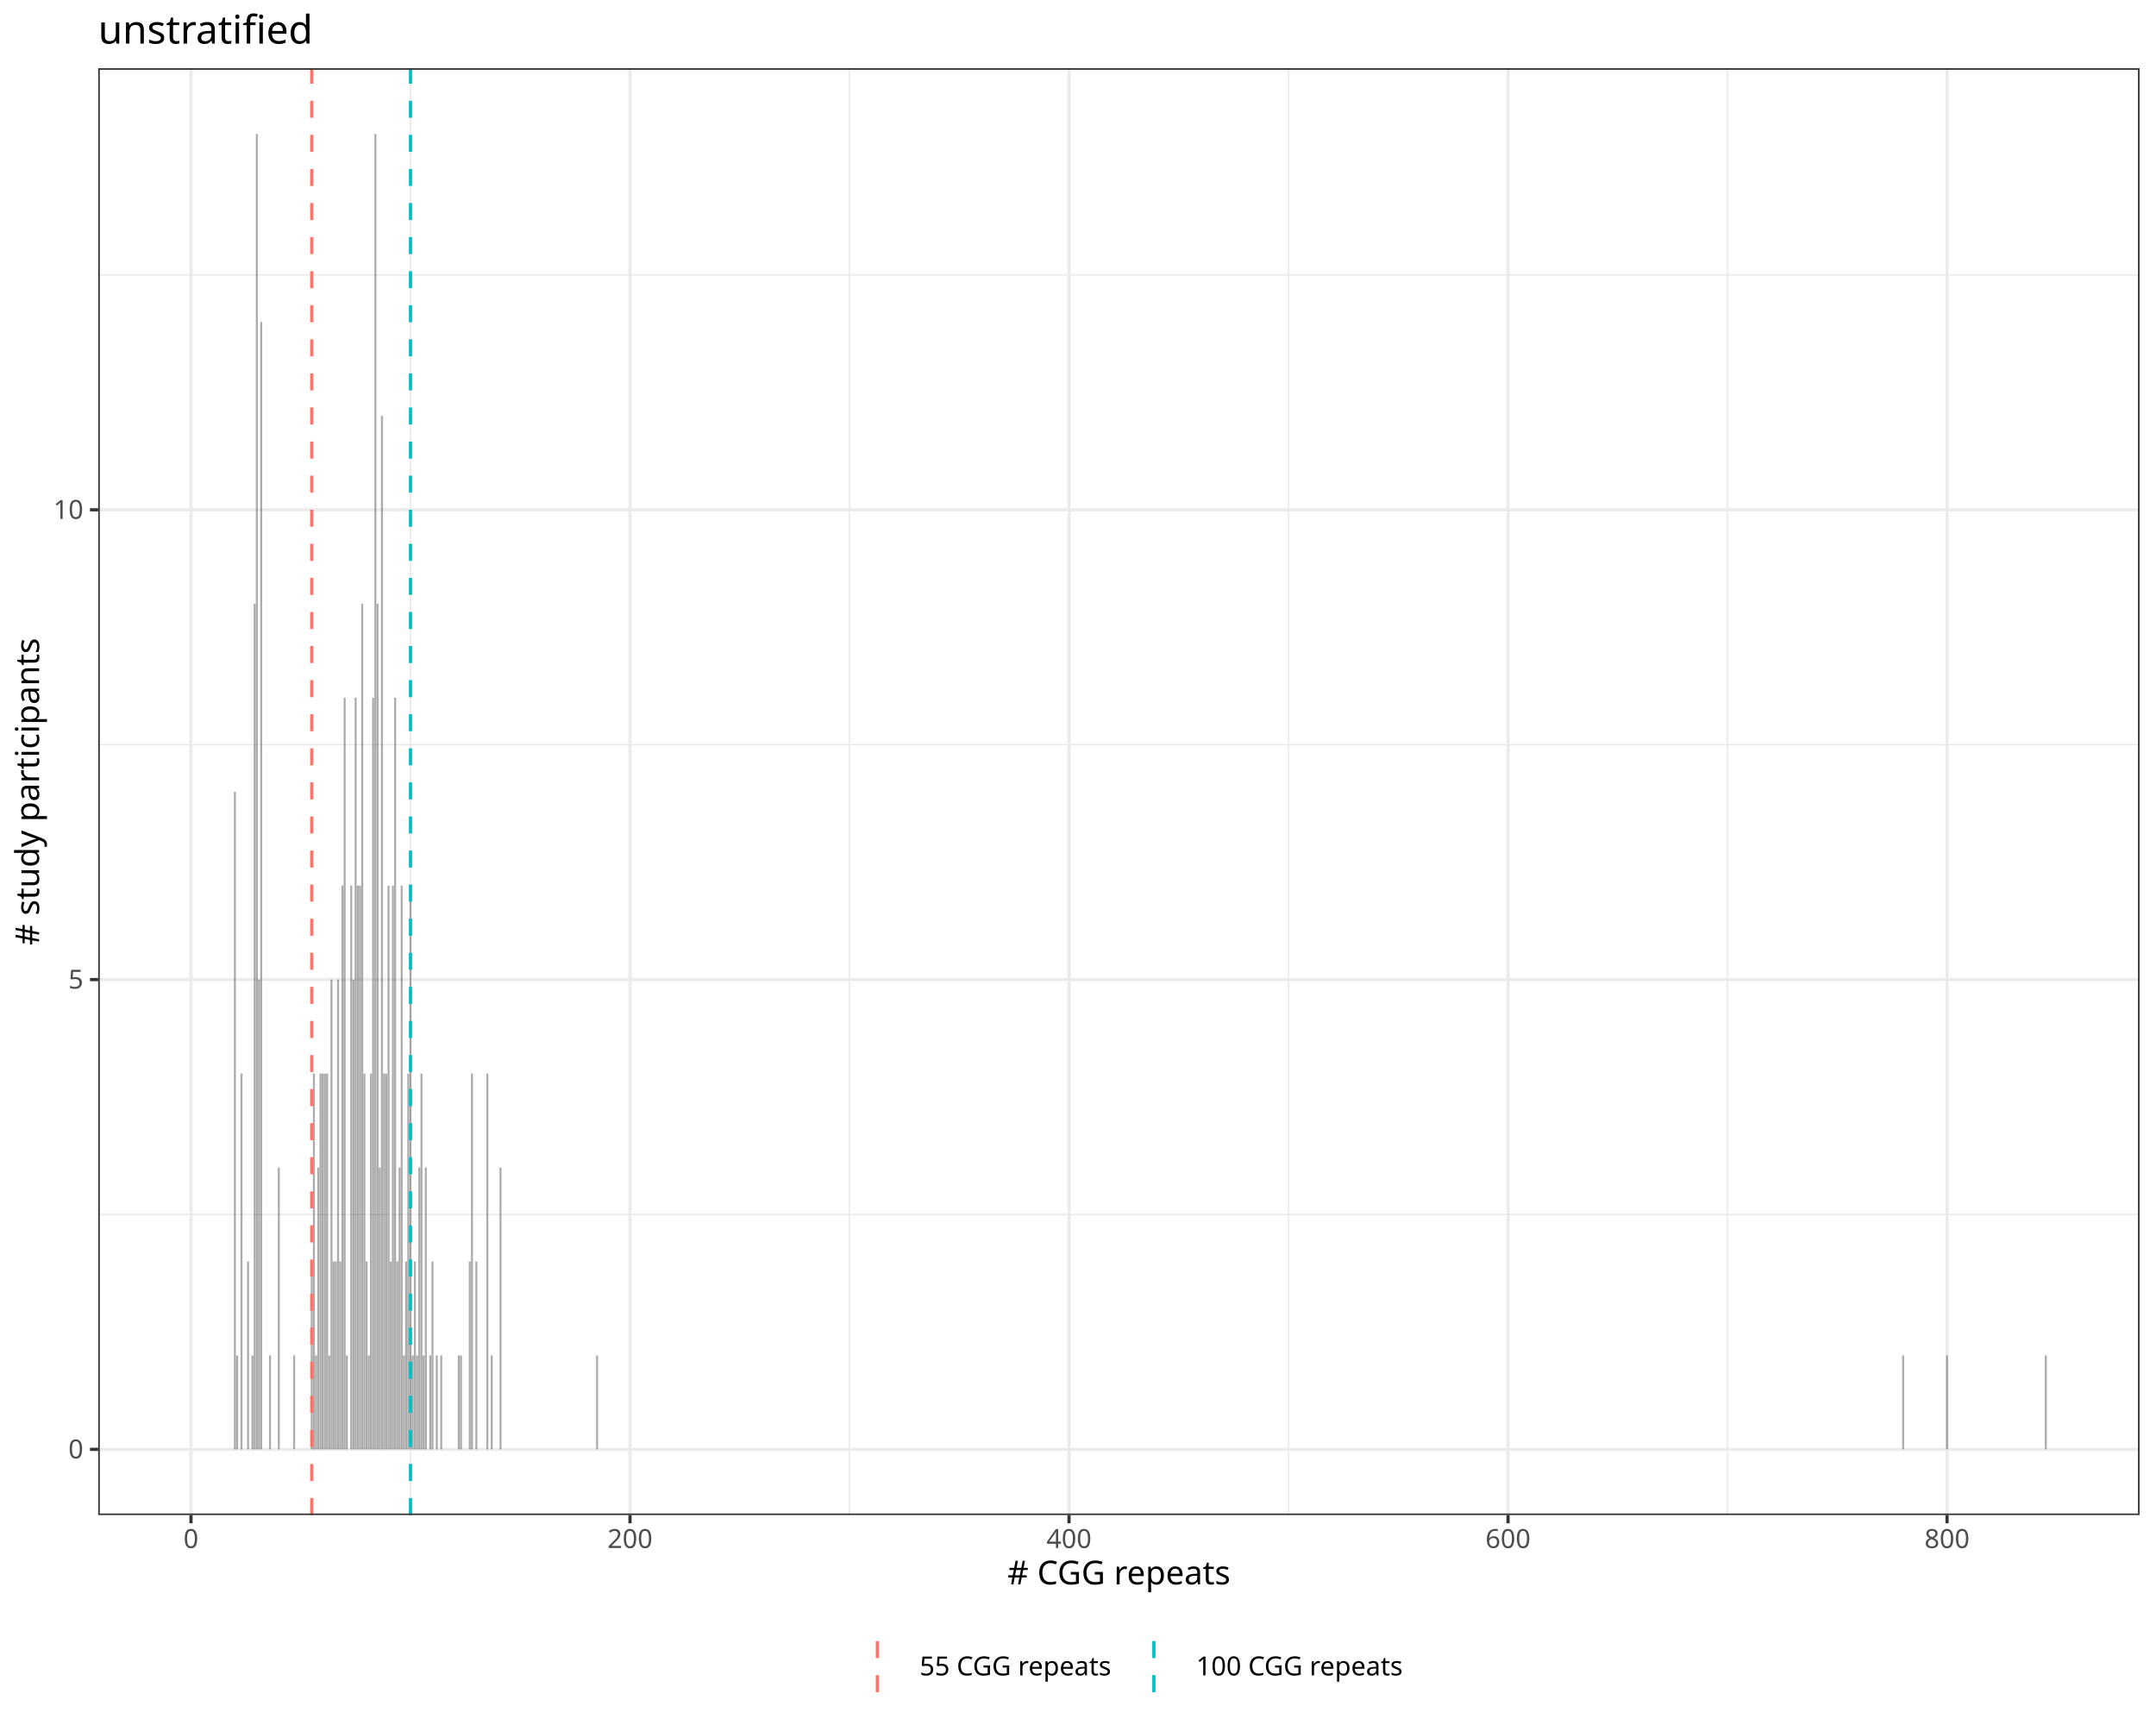
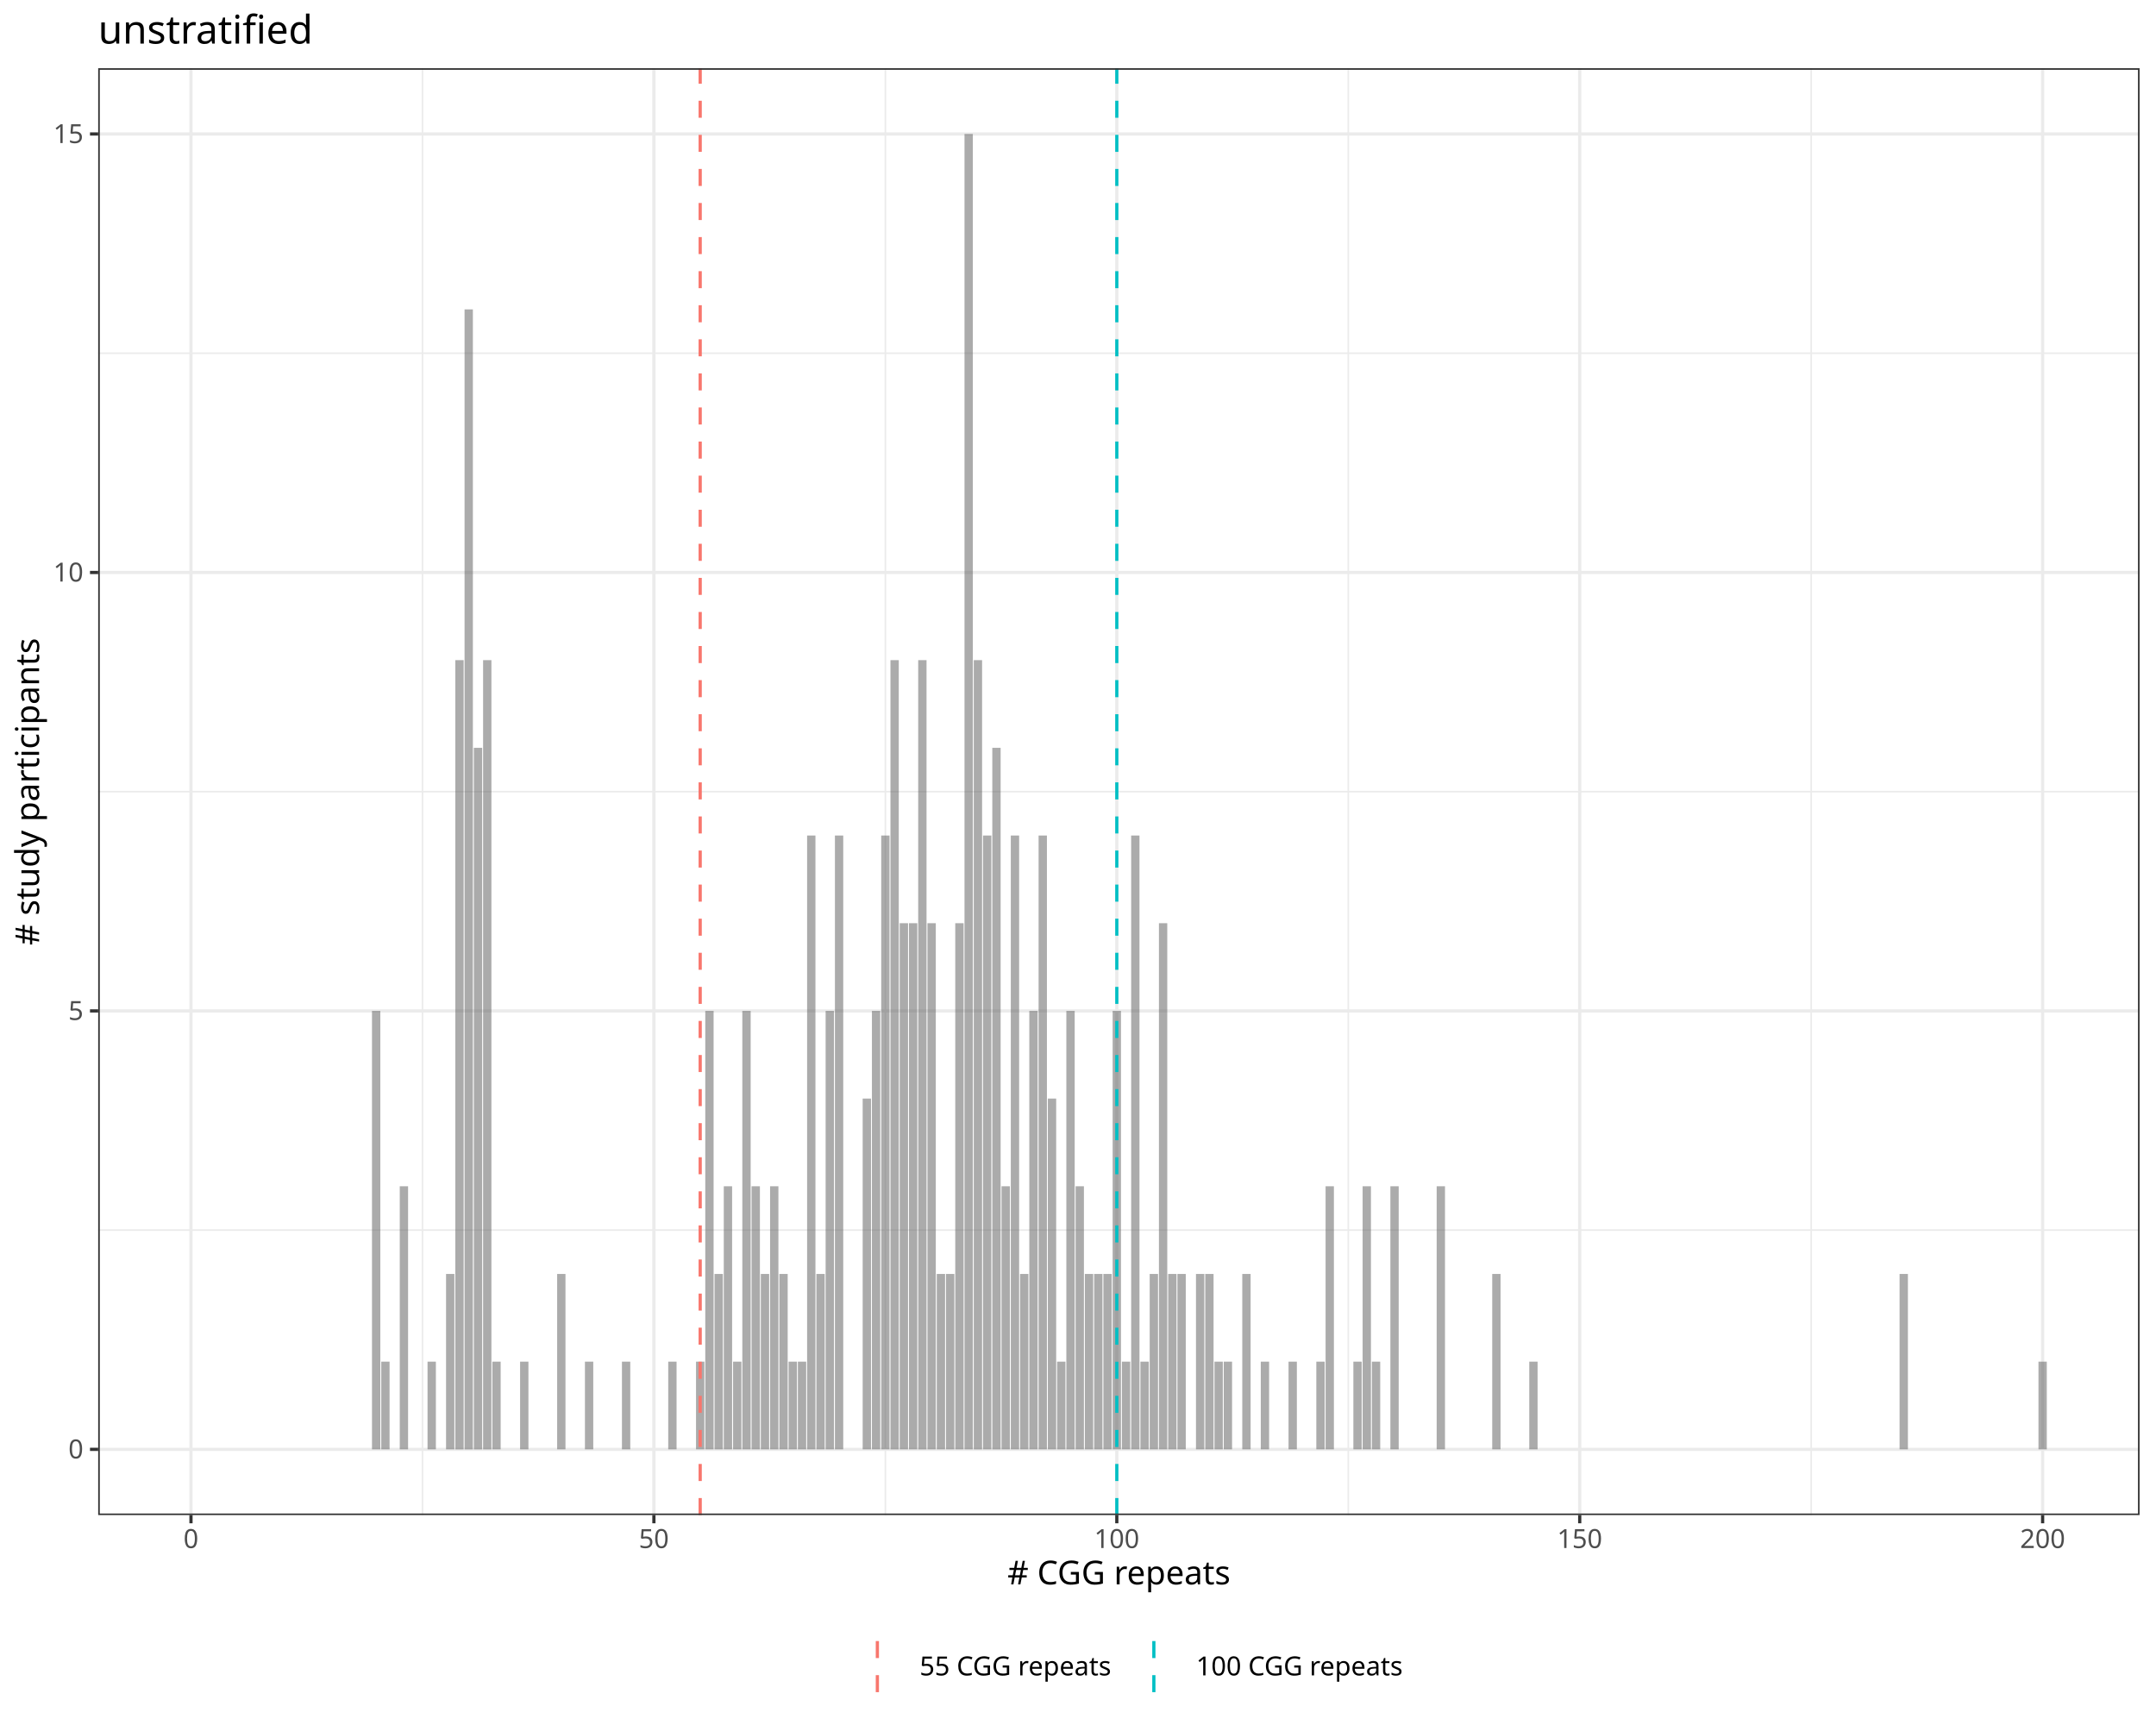
<svg xmlns="http://www.w3.org/2000/svg" class="svglite" data-engine-version="2.0" width="720.00pt" height="576.00pt" viewBox="0 0 720.00 576.00">
  <defs>
    <style type="text/css">
    .svglite line, .svglite polyline, .svglite polygon, .svglite path, .svglite rect, .svglite circle {
      fill: none;
      stroke: #000000;
      stroke-linecap: round;
      stroke-linejoin: round;
      stroke-miterlimit: 10.00;
    }
  </style>
  </defs>
  <rect width="100%" height="100%" style="stroke: none; fill: #FFFFFF;" />
  <defs>
    <clipPath id="cpMC4wMHw3MjAuMDB8MC4wMHw1NzYuMDA=">
      <rect x="0.00" y="0.00" width="720.00" height="576.00" />
    </clipPath>
  </defs>
  <g clip-path="url(#cpMC4wMHw3MjAuMDB8MC4wMHw1NzYuMDA=)">
    <rect x="0.00" y="0.00" width="720.00" height="576.00" style="stroke-width: 1.07; stroke: #FFFFFF; fill: #FFFFFF;" />
  </g>
  <defs>
    <clipPath id="cpMzIuNzl8NzE0LjUyfDIyLjc4fDUwNS45MQ==">
      <rect x="32.79" y="22.78" width="681.73" height="483.13" />
    </clipPath>
  </defs>
  <g clip-path="url(#cpMzIuNzl8NzE0LjUyfDIyLjc4fDUwNS45MQ==)">
    <rect x="32.79" y="22.78" width="681.73" height="483.13" style="stroke-width: 1.07; stroke: none; fill: #FFFFFF;" />
-     <polyline points="32.79,405.52 714.52,405.52 " style="stroke-width: 0.53; stroke: #EBEBEB; stroke-linecap: butt;" />
-     <polyline points="32.79,248.66 714.52,248.66 " style="stroke-width: 0.53; stroke: #EBEBEB; stroke-linecap: butt;" />
-     <polyline points="32.79,91.80 714.52,91.80 " style="stroke-width: 0.53; stroke: #EBEBEB; stroke-linecap: butt;" />
-     <polyline points="137.09,505.91 137.09,22.78 " style="stroke-width: 0.53; stroke: #EBEBEB; stroke-linecap: butt;" />
-     <polyline points="283.69,505.91 283.69,22.78 " style="stroke-width: 0.53; stroke: #EBEBEB; stroke-linecap: butt;" />
-     <polyline points="430.30,505.91 430.30,22.78 " style="stroke-width: 0.53; stroke: #EBEBEB; stroke-linecap: butt;" />
-     <polyline points="576.91,505.91 576.91,22.78 " style="stroke-width: 0.53; stroke: #EBEBEB; stroke-linecap: butt;" />
+     <polyline points="32.79,410.75 714.52,410.75 " style="stroke-width: 0.53; stroke: #EBEBEB; stroke-linecap: butt;" />
+     <polyline points="32.79,264.35 714.52,264.35 " style="stroke-width: 0.53; stroke: #EBEBEB; stroke-linecap: butt;" />
+     <polyline points="32.79,117.95 714.52,117.95 " style="stroke-width: 0.53; stroke: #EBEBEB; stroke-linecap: butt;" />
+     <polyline points="141.08,505.91 141.08,22.78 " style="stroke-width: 0.53; stroke: #EBEBEB; stroke-linecap: butt;" />
+     <polyline points="295.67,505.91 295.67,22.78 " style="stroke-width: 0.53; stroke: #EBEBEB; stroke-linecap: butt;" />
+     <polyline points="450.26,505.91 450.26,22.78 " style="stroke-width: 0.53; stroke: #EBEBEB; stroke-linecap: butt;" />
+     <polyline points="604.85,505.91 604.85,22.78 " style="stroke-width: 0.53; stroke: #EBEBEB; stroke-linecap: butt;" />
    <polyline points="32.79,483.95 714.52,483.95 " style="stroke-width: 1.07; stroke: #EBEBEB; stroke-linecap: butt;" />
-     <polyline points="32.79,327.09 714.52,327.09 " style="stroke-width: 1.07; stroke: #EBEBEB; stroke-linecap: butt;" />
-     <polyline points="32.79,170.23 714.52,170.23 " style="stroke-width: 1.07; stroke: #EBEBEB; stroke-linecap: butt;" />
+     <polyline points="32.79,337.55 714.52,337.55 " style="stroke-width: 1.07; stroke: #EBEBEB; stroke-linecap: butt;" />
+     <polyline points="32.79,191.15 714.52,191.15 " style="stroke-width: 1.07; stroke: #EBEBEB; stroke-linecap: butt;" />
+     <polyline points="32.79,44.74 714.52,44.74 " style="stroke-width: 1.07; stroke: #EBEBEB; stroke-linecap: butt;" />
    <polyline points="63.78,505.91 63.78,22.78 " style="stroke-width: 1.07; stroke: #EBEBEB; stroke-linecap: butt;" />
-     <polyline points="210.39,505.91 210.39,22.78 " style="stroke-width: 1.07; stroke: #EBEBEB; stroke-linecap: butt;" />
-     <polyline points="357.00,505.91 357.00,22.78 " style="stroke-width: 1.07; stroke: #EBEBEB; stroke-linecap: butt;" />
-     <polyline points="503.61,505.91 503.61,22.78 " style="stroke-width: 1.07; stroke: #EBEBEB; stroke-linecap: butt;" />
-     <polyline points="650.22,505.91 650.22,22.78 " style="stroke-width: 1.07; stroke: #EBEBEB; stroke-linecap: butt;" />
-     <rect x="78.11" y="264.35" width="0.66" height="219.61" style="stroke-width: 1.07; stroke: none; stroke-linecap: butt; stroke-linejoin: miter; fill: #595959; fill-opacity: 0.50;" />
-     <rect x="78.85" y="452.58" width="0.66" height="31.37" style="stroke-width: 1.07; stroke: none; stroke-linecap: butt; stroke-linejoin: miter; fill: #595959; fill-opacity: 0.50;" />
-     <rect x="80.31" y="358.47" width="0.66" height="125.49" style="stroke-width: 1.07; stroke: none; stroke-linecap: butt; stroke-linejoin: miter; fill: #595959; fill-opacity: 0.50;" />
-     <rect x="82.51" y="421.21" width="0.66" height="62.74" style="stroke-width: 1.07; stroke: none; stroke-linecap: butt; stroke-linejoin: miter; fill: #595959; fill-opacity: 0.50;" />
-     <rect x="83.98" y="452.58" width="0.66" height="31.37" style="stroke-width: 1.07; stroke: none; stroke-linecap: butt; stroke-linejoin: miter; fill: #595959; fill-opacity: 0.50;" />
-     <rect x="84.71" y="201.60" width="0.66" height="282.35" style="stroke-width: 1.07; stroke: none; stroke-linecap: butt; stroke-linejoin: miter; fill: #595959; fill-opacity: 0.50;" />
-     <rect x="85.44" y="44.74" width="0.66" height="439.21" style="stroke-width: 1.07; stroke: none; stroke-linecap: butt; stroke-linejoin: miter; fill: #595959; fill-opacity: 0.50;" />
-     <rect x="86.18" y="327.09" width="0.66" height="156.86" style="stroke-width: 1.07; stroke: none; stroke-linecap: butt; stroke-linejoin: miter; fill: #595959; fill-opacity: 0.50;" />
-     <rect x="86.91" y="107.49" width="0.66" height="376.47" style="stroke-width: 1.07; stroke: none; stroke-linecap: butt; stroke-linejoin: miter; fill: #595959; fill-opacity: 0.50;" />
-     <rect x="89.84" y="452.58" width="0.66" height="31.37" style="stroke-width: 1.07; stroke: none; stroke-linecap: butt; stroke-linejoin: miter; fill: #595959; fill-opacity: 0.50;" />
-     <rect x="92.77" y="389.84" width="0.66" height="94.12" style="stroke-width: 1.07; stroke: none; stroke-linecap: butt; stroke-linejoin: miter; fill: #595959; fill-opacity: 0.50;" />
-     <rect x="97.90" y="452.58" width="0.66" height="31.37" style="stroke-width: 1.07; stroke: none; stroke-linecap: butt; stroke-linejoin: miter; fill: #595959; fill-opacity: 0.50;" />
-     <rect x="103.77" y="421.21" width="0.66" height="62.74" style="stroke-width: 1.07; stroke: none; stroke-linecap: butt; stroke-linejoin: miter; fill: #595959; fill-opacity: 0.50;" />
-     <rect x="104.50" y="358.47" width="0.66" height="125.49" style="stroke-width: 1.07; stroke: none; stroke-linecap: butt; stroke-linejoin: miter; fill: #595959; fill-opacity: 0.50;" />
-     <rect x="105.23" y="452.58" width="0.66" height="31.37" style="stroke-width: 1.07; stroke: none; stroke-linecap: butt; stroke-linejoin: miter; fill: #595959; fill-opacity: 0.50;" />
-     <rect x="105.97" y="389.84" width="0.66" height="94.12" style="stroke-width: 1.07; stroke: none; stroke-linecap: butt; stroke-linejoin: miter; fill: #595959; fill-opacity: 0.50;" />
-     <rect x="106.70" y="358.47" width="0.66" height="125.49" style="stroke-width: 1.07; stroke: none; stroke-linecap: butt; stroke-linejoin: miter; fill: #595959; fill-opacity: 0.50;" />
-     <rect x="107.43" y="358.47" width="0.66" height="125.49" style="stroke-width: 1.07; stroke: none; stroke-linecap: butt; stroke-linejoin: miter; fill: #595959; fill-opacity: 0.50;" />
-     <rect x="108.17" y="358.47" width="0.66" height="125.49" style="stroke-width: 1.07; stroke: none; stroke-linecap: butt; stroke-linejoin: miter; fill: #595959; fill-opacity: 0.50;" />
-     <rect x="108.90" y="358.47" width="0.66" height="125.49" style="stroke-width: 1.07; stroke: none; stroke-linecap: butt; stroke-linejoin: miter; fill: #595959; fill-opacity: 0.50;" />
-     <rect x="109.63" y="452.58" width="0.66" height="31.37" style="stroke-width: 1.07; stroke: none; stroke-linecap: butt; stroke-linejoin: miter; fill: #595959; fill-opacity: 0.50;" />
-     <rect x="110.37" y="327.09" width="0.66" height="156.86" style="stroke-width: 1.07; stroke: none; stroke-linecap: butt; stroke-linejoin: miter; fill: #595959; fill-opacity: 0.50;" />
-     <rect x="111.10" y="421.21" width="0.66" height="62.74" style="stroke-width: 1.07; stroke: none; stroke-linecap: butt; stroke-linejoin: miter; fill: #595959; fill-opacity: 0.50;" />
-     <rect x="111.83" y="421.21" width="0.66" height="62.74" style="stroke-width: 1.07; stroke: none; stroke-linecap: butt; stroke-linejoin: miter; fill: #595959; fill-opacity: 0.50;" />
-     <rect x="112.57" y="327.09" width="0.66" height="156.86" style="stroke-width: 1.07; stroke: none; stroke-linecap: butt; stroke-linejoin: miter; fill: #595959; fill-opacity: 0.50;" />
-     <rect x="113.30" y="421.21" width="0.66" height="62.74" style="stroke-width: 1.07; stroke: none; stroke-linecap: butt; stroke-linejoin: miter; fill: #595959; fill-opacity: 0.50;" />
-     <rect x="114.03" y="295.72" width="0.66" height="188.23" style="stroke-width: 1.07; stroke: none; stroke-linecap: butt; stroke-linejoin: miter; fill: #595959; fill-opacity: 0.50;" />
-     <rect x="114.76" y="232.98" width="0.66" height="250.98" style="stroke-width: 1.07; stroke: none; stroke-linecap: butt; stroke-linejoin: miter; fill: #595959; fill-opacity: 0.50;" />
-     <rect x="115.50" y="452.58" width="0.66" height="31.37" style="stroke-width: 1.07; stroke: none; stroke-linecap: butt; stroke-linejoin: miter; fill: #595959; fill-opacity: 0.50;" />
-     <rect x="116.96" y="295.72" width="0.66" height="188.23" style="stroke-width: 1.07; stroke: none; stroke-linecap: butt; stroke-linejoin: miter; fill: #595959; fill-opacity: 0.50;" />
-     <rect x="117.70" y="327.09" width="0.66" height="156.86" style="stroke-width: 1.07; stroke: none; stroke-linecap: butt; stroke-linejoin: miter; fill: #595959; fill-opacity: 0.50;" />
-     <rect x="118.43" y="232.98" width="0.66" height="250.98" style="stroke-width: 1.07; stroke: none; stroke-linecap: butt; stroke-linejoin: miter; fill: #595959; fill-opacity: 0.50;" />
-     <rect x="119.16" y="295.72" width="0.66" height="188.23" style="stroke-width: 1.07; stroke: none; stroke-linecap: butt; stroke-linejoin: miter; fill: #595959; fill-opacity: 0.50;" />
-     <rect x="119.90" y="295.72" width="0.66" height="188.23" style="stroke-width: 1.07; stroke: none; stroke-linecap: butt; stroke-linejoin: miter; fill: #595959; fill-opacity: 0.50;" />
-     <rect x="120.63" y="201.60" width="0.66" height="282.35" style="stroke-width: 1.07; stroke: none; stroke-linecap: butt; stroke-linejoin: miter; fill: #595959; fill-opacity: 0.50;" />
-     <rect x="121.36" y="358.47" width="0.66" height="125.49" style="stroke-width: 1.07; stroke: none; stroke-linecap: butt; stroke-linejoin: miter; fill: #595959; fill-opacity: 0.50;" />
-     <rect x="122.09" y="421.21" width="0.66" height="62.74" style="stroke-width: 1.07; stroke: none; stroke-linecap: butt; stroke-linejoin: miter; fill: #595959; fill-opacity: 0.50;" />
-     <rect x="122.83" y="452.58" width="0.66" height="31.37" style="stroke-width: 1.07; stroke: none; stroke-linecap: butt; stroke-linejoin: miter; fill: #595959; fill-opacity: 0.50;" />
-     <rect x="123.56" y="358.47" width="0.66" height="125.49" style="stroke-width: 1.07; stroke: none; stroke-linecap: butt; stroke-linejoin: miter; fill: #595959; fill-opacity: 0.50;" />
-     <rect x="124.29" y="232.98" width="0.66" height="250.98" style="stroke-width: 1.07; stroke: none; stroke-linecap: butt; stroke-linejoin: miter; fill: #595959; fill-opacity: 0.50;" />
-     <rect x="125.03" y="44.74" width="0.66" height="439.21" style="stroke-width: 1.07; stroke: none; stroke-linecap: butt; stroke-linejoin: miter; fill: #595959; fill-opacity: 0.50;" />
-     <rect x="125.76" y="201.60" width="0.66" height="282.35" style="stroke-width: 1.07; stroke: none; stroke-linecap: butt; stroke-linejoin: miter; fill: #595959; fill-opacity: 0.50;" />
-     <rect x="126.49" y="389.84" width="0.66" height="94.12" style="stroke-width: 1.07; stroke: none; stroke-linecap: butt; stroke-linejoin: miter; fill: #595959; fill-opacity: 0.50;" />
-     <rect x="127.23" y="138.86" width="0.66" height="345.09" style="stroke-width: 1.07; stroke: none; stroke-linecap: butt; stroke-linejoin: miter; fill: #595959; fill-opacity: 0.50;" />
-     <rect x="127.96" y="358.47" width="0.66" height="125.49" style="stroke-width: 1.07; stroke: none; stroke-linecap: butt; stroke-linejoin: miter; fill: #595959; fill-opacity: 0.50;" />
-     <rect x="128.69" y="358.47" width="0.66" height="125.49" style="stroke-width: 1.07; stroke: none; stroke-linecap: butt; stroke-linejoin: miter; fill: #595959; fill-opacity: 0.50;" />
-     <rect x="129.43" y="295.72" width="0.66" height="188.23" style="stroke-width: 1.07; stroke: none; stroke-linecap: butt; stroke-linejoin: miter; fill: #595959; fill-opacity: 0.50;" />
-     <rect x="130.16" y="421.21" width="0.66" height="62.74" style="stroke-width: 1.07; stroke: none; stroke-linecap: butt; stroke-linejoin: miter; fill: #595959; fill-opacity: 0.50;" />
-     <rect x="130.89" y="295.72" width="0.66" height="188.23" style="stroke-width: 1.07; stroke: none; stroke-linecap: butt; stroke-linejoin: miter; fill: #595959; fill-opacity: 0.50;" />
-     <rect x="131.62" y="232.98" width="0.66" height="250.98" style="stroke-width: 1.07; stroke: none; stroke-linecap: butt; stroke-linejoin: miter; fill: #595959; fill-opacity: 0.50;" />
-     <rect x="132.36" y="421.21" width="0.66" height="62.74" style="stroke-width: 1.07; stroke: none; stroke-linecap: butt; stroke-linejoin: miter; fill: #595959; fill-opacity: 0.50;" />
-     <rect x="133.09" y="389.84" width="0.66" height="94.12" style="stroke-width: 1.07; stroke: none; stroke-linecap: butt; stroke-linejoin: miter; fill: #595959; fill-opacity: 0.50;" />
-     <rect x="133.82" y="295.72" width="0.66" height="188.23" style="stroke-width: 1.07; stroke: none; stroke-linecap: butt; stroke-linejoin: miter; fill: #595959; fill-opacity: 0.50;" />
-     <rect x="134.56" y="452.58" width="0.66" height="31.37" style="stroke-width: 1.07; stroke: none; stroke-linecap: butt; stroke-linejoin: miter; fill: #595959; fill-opacity: 0.50;" />
-     <rect x="135.29" y="421.21" width="0.66" height="62.74" style="stroke-width: 1.07; stroke: none; stroke-linecap: butt; stroke-linejoin: miter; fill: #595959; fill-opacity: 0.50;" />
-     <rect x="136.02" y="358.47" width="0.66" height="125.49" style="stroke-width: 1.07; stroke: none; stroke-linecap: butt; stroke-linejoin: miter; fill: #595959; fill-opacity: 0.50;" />
-     <rect x="136.76" y="295.72" width="0.66" height="188.23" style="stroke-width: 1.07; stroke: none; stroke-linecap: butt; stroke-linejoin: miter; fill: #595959; fill-opacity: 0.50;" />
-     <rect x="137.49" y="452.58" width="0.66" height="31.37" style="stroke-width: 1.07; stroke: none; stroke-linecap: butt; stroke-linejoin: miter; fill: #595959; fill-opacity: 0.50;" />
-     <rect x="138.22" y="421.21" width="0.66" height="62.74" style="stroke-width: 1.07; stroke: none; stroke-linecap: butt; stroke-linejoin: miter; fill: #595959; fill-opacity: 0.50;" />
-     <rect x="138.95" y="452.58" width="0.66" height="31.37" style="stroke-width: 1.07; stroke: none; stroke-linecap: butt; stroke-linejoin: miter; fill: #595959; fill-opacity: 0.50;" />
-     <rect x="139.69" y="389.84" width="0.66" height="94.12" style="stroke-width: 1.07; stroke: none; stroke-linecap: butt; stroke-linejoin: miter; fill: #595959; fill-opacity: 0.50;" />
-     <rect x="140.42" y="358.47" width="0.66" height="125.49" style="stroke-width: 1.07; stroke: none; stroke-linecap: butt; stroke-linejoin: miter; fill: #595959; fill-opacity: 0.50;" />
-     <rect x="141.15" y="452.58" width="0.66" height="31.37" style="stroke-width: 1.07; stroke: none; stroke-linecap: butt; stroke-linejoin: miter; fill: #595959; fill-opacity: 0.50;" />
-     <rect x="141.89" y="389.84" width="0.66" height="94.12" style="stroke-width: 1.07; stroke: none; stroke-linecap: butt; stroke-linejoin: miter; fill: #595959; fill-opacity: 0.50;" />
-     <rect x="143.35" y="452.58" width="0.66" height="31.37" style="stroke-width: 1.07; stroke: none; stroke-linecap: butt; stroke-linejoin: miter; fill: #595959; fill-opacity: 0.50;" />
-     <rect x="144.09" y="421.21" width="0.66" height="62.74" style="stroke-width: 1.07; stroke: none; stroke-linecap: butt; stroke-linejoin: miter; fill: #595959; fill-opacity: 0.50;" />
-     <rect x="145.55" y="452.58" width="0.66" height="31.37" style="stroke-width: 1.07; stroke: none; stroke-linecap: butt; stroke-linejoin: miter; fill: #595959; fill-opacity: 0.50;" />
-     <rect x="147.02" y="452.58" width="0.66" height="31.37" style="stroke-width: 1.07; stroke: none; stroke-linecap: butt; stroke-linejoin: miter; fill: #595959; fill-opacity: 0.50;" />
-     <rect x="152.88" y="452.58" width="0.66" height="31.37" style="stroke-width: 1.07; stroke: none; stroke-linecap: butt; stroke-linejoin: miter; fill: #595959; fill-opacity: 0.50;" />
-     <rect x="153.62" y="452.58" width="0.66" height="31.37" style="stroke-width: 1.07; stroke: none; stroke-linecap: butt; stroke-linejoin: miter; fill: #595959; fill-opacity: 0.50;" />
-     <rect x="156.55" y="421.21" width="0.66" height="62.74" style="stroke-width: 1.07; stroke: none; stroke-linecap: butt; stroke-linejoin: miter; fill: #595959; fill-opacity: 0.50;" />
-     <rect x="157.28" y="358.47" width="0.66" height="125.49" style="stroke-width: 1.07; stroke: none; stroke-linecap: butt; stroke-linejoin: miter; fill: #595959; fill-opacity: 0.50;" />
-     <rect x="158.75" y="421.21" width="0.66" height="62.74" style="stroke-width: 1.07; stroke: none; stroke-linecap: butt; stroke-linejoin: miter; fill: #595959; fill-opacity: 0.50;" />
-     <rect x="162.41" y="358.47" width="0.66" height="125.49" style="stroke-width: 1.07; stroke: none; stroke-linecap: butt; stroke-linejoin: miter; fill: #595959; fill-opacity: 0.50;" />
-     <rect x="163.88" y="452.58" width="0.66" height="31.37" style="stroke-width: 1.07; stroke: none; stroke-linecap: butt; stroke-linejoin: miter; fill: #595959; fill-opacity: 0.50;" />
-     <rect x="166.81" y="389.84" width="0.66" height="94.12" style="stroke-width: 1.07; stroke: none; stroke-linecap: butt; stroke-linejoin: miter; fill: #595959; fill-opacity: 0.50;" />
-     <rect x="199.06" y="452.58" width="0.66" height="31.37" style="stroke-width: 1.07; stroke: none; stroke-linecap: butt; stroke-linejoin: miter; fill: #595959; fill-opacity: 0.50;" />
-     <rect x="635.23" y="452.58" width="0.66" height="31.37" style="stroke-width: 1.07; stroke: none; stroke-linecap: butt; stroke-linejoin: miter; fill: #595959; fill-opacity: 0.50;" />
-     <rect x="649.89" y="452.58" width="0.66" height="31.37" style="stroke-width: 1.07; stroke: none; stroke-linecap: butt; stroke-linejoin: miter; fill: #595959; fill-opacity: 0.50;" />
-     <rect x="682.87" y="452.58" width="0.66" height="31.37" style="stroke-width: 1.07; stroke: none; stroke-linecap: butt; stroke-linejoin: miter; fill: #595959; fill-opacity: 0.50;" />
-     <line x1="104.10" y1="505.91" x2="104.10" y2="22.78" style="stroke-width: 1.07; stroke: #F8766D; stroke-dasharray: 5.69,5.69; stroke-linecap: butt;" />
-     <line x1="137.09" y1="505.91" x2="137.09" y2="22.78" style="stroke-width: 1.07; stroke: #00BFC4; stroke-dasharray: 5.69,5.69; stroke-linecap: butt;" />
+     <polyline points="218.37,505.91 218.37,22.78 " style="stroke-width: 1.07; stroke: #EBEBEB; stroke-linecap: butt;" />
+     <polyline points="372.96,505.91 372.96,22.78 " style="stroke-width: 1.07; stroke: #EBEBEB; stroke-linecap: butt;" />
+     <polyline points="527.55,505.91 527.55,22.78 " style="stroke-width: 1.07; stroke: #EBEBEB; stroke-linecap: butt;" />
+     <polyline points="682.14,505.91 682.14,22.78 " style="stroke-width: 1.07; stroke: #EBEBEB; stroke-linecap: butt;" />
+     <rect x="124.23" y="337.55" width="2.78" height="146.40" style="stroke-width: 1.07; stroke: none; stroke-linecap: butt; stroke-linejoin: miter; fill: #595959; fill-opacity: 0.50;" />
+     <rect x="127.32" y="454.67" width="2.78" height="29.28" style="stroke-width: 1.07; stroke: none; stroke-linecap: butt; stroke-linejoin: miter; fill: #595959; fill-opacity: 0.50;" />
+     <rect x="133.50" y="396.11" width="2.78" height="87.84" style="stroke-width: 1.07; stroke: none; stroke-linecap: butt; stroke-linejoin: miter; fill: #595959; fill-opacity: 0.50;" />
+     <rect x="142.78" y="454.67" width="2.78" height="29.28" style="stroke-width: 1.07; stroke: none; stroke-linecap: butt; stroke-linejoin: miter; fill: #595959; fill-opacity: 0.50;" />
+     <rect x="148.96" y="425.39" width="2.78" height="58.56" style="stroke-width: 1.07; stroke: none; stroke-linecap: butt; stroke-linejoin: miter; fill: #595959; fill-opacity: 0.50;" />
+     <rect x="152.05" y="220.43" width="2.78" height="263.53" style="stroke-width: 1.07; stroke: none; stroke-linecap: butt; stroke-linejoin: miter; fill: #595959; fill-opacity: 0.50;" />
+     <rect x="155.14" y="103.31" width="2.78" height="380.65" style="stroke-width: 1.07; stroke: none; stroke-linecap: butt; stroke-linejoin: miter; fill: #595959; fill-opacity: 0.50;" />
+     <rect x="158.24" y="249.71" width="2.78" height="234.25" style="stroke-width: 1.07; stroke: none; stroke-linecap: butt; stroke-linejoin: miter; fill: #595959; fill-opacity: 0.50;" />
+     <rect x="161.33" y="220.43" width="2.78" height="263.53" style="stroke-width: 1.07; stroke: none; stroke-linecap: butt; stroke-linejoin: miter; fill: #595959; fill-opacity: 0.50;" />
+     <rect x="164.42" y="454.67" width="2.78" height="29.28" style="stroke-width: 1.07; stroke: none; stroke-linecap: butt; stroke-linejoin: miter; fill: #595959; fill-opacity: 0.50;" />
+     <rect x="173.69" y="454.67" width="2.78" height="29.28" style="stroke-width: 1.07; stroke: none; stroke-linecap: butt; stroke-linejoin: miter; fill: #595959; fill-opacity: 0.50;" />
+     <rect x="186.06" y="425.39" width="2.78" height="58.56" style="stroke-width: 1.07; stroke: none; stroke-linecap: butt; stroke-linejoin: miter; fill: #595959; fill-opacity: 0.50;" />
+     <rect x="195.34" y="454.67" width="2.78" height="29.28" style="stroke-width: 1.07; stroke: none; stroke-linecap: butt; stroke-linejoin: miter; fill: #595959; fill-opacity: 0.50;" />
+     <rect x="207.70" y="454.67" width="2.78" height="29.28" style="stroke-width: 1.07; stroke: none; stroke-linecap: butt; stroke-linejoin: miter; fill: #595959; fill-opacity: 0.50;" />
+     <rect x="223.16" y="454.67" width="2.78" height="29.28" style="stroke-width: 1.07; stroke: none; stroke-linecap: butt; stroke-linejoin: miter; fill: #595959; fill-opacity: 0.50;" />
+     <rect x="232.44" y="454.67" width="2.78" height="29.28" style="stroke-width: 1.07; stroke: none; stroke-linecap: butt; stroke-linejoin: miter; fill: #595959; fill-opacity: 0.50;" />
+     <rect x="235.53" y="337.55" width="2.78" height="146.40" style="stroke-width: 1.07; stroke: none; stroke-linecap: butt; stroke-linejoin: miter; fill: #595959; fill-opacity: 0.50;" />
+     <rect x="238.62" y="425.39" width="2.78" height="58.56" style="stroke-width: 1.07; stroke: none; stroke-linecap: butt; stroke-linejoin: miter; fill: #595959; fill-opacity: 0.50;" />
+     <rect x="241.71" y="396.11" width="2.78" height="87.84" style="stroke-width: 1.07; stroke: none; stroke-linecap: butt; stroke-linejoin: miter; fill: #595959; fill-opacity: 0.50;" />
+     <rect x="244.81" y="454.67" width="2.78" height="29.28" style="stroke-width: 1.07; stroke: none; stroke-linecap: butt; stroke-linejoin: miter; fill: #595959; fill-opacity: 0.50;" />
+     <rect x="247.90" y="337.55" width="2.78" height="146.40" style="stroke-width: 1.07; stroke: none; stroke-linecap: butt; stroke-linejoin: miter; fill: #595959; fill-opacity: 0.50;" />
+     <rect x="250.99" y="396.11" width="2.78" height="87.84" style="stroke-width: 1.07; stroke: none; stroke-linecap: butt; stroke-linejoin: miter; fill: #595959; fill-opacity: 0.50;" />
+     <rect x="254.08" y="425.39" width="2.78" height="58.56" style="stroke-width: 1.07; stroke: none; stroke-linecap: butt; stroke-linejoin: miter; fill: #595959; fill-opacity: 0.50;" />
+     <rect x="257.17" y="396.11" width="2.78" height="87.84" style="stroke-width: 1.07; stroke: none; stroke-linecap: butt; stroke-linejoin: miter; fill: #595959; fill-opacity: 0.50;" />
+     <rect x="260.27" y="425.39" width="2.78" height="58.56" style="stroke-width: 1.07; stroke: none; stroke-linecap: butt; stroke-linejoin: miter; fill: #595959; fill-opacity: 0.50;" />
+     <rect x="263.36" y="454.67" width="2.78" height="29.28" style="stroke-width: 1.07; stroke: none; stroke-linecap: butt; stroke-linejoin: miter; fill: #595959; fill-opacity: 0.50;" />
+     <rect x="266.45" y="454.67" width="2.78" height="29.28" style="stroke-width: 1.07; stroke: none; stroke-linecap: butt; stroke-linejoin: miter; fill: #595959; fill-opacity: 0.50;" />
+     <rect x="269.54" y="278.99" width="2.78" height="204.96" style="stroke-width: 1.07; stroke: none; stroke-linecap: butt; stroke-linejoin: miter; fill: #595959; fill-opacity: 0.50;" />
+     <rect x="272.63" y="425.39" width="2.78" height="58.56" style="stroke-width: 1.07; stroke: none; stroke-linecap: butt; stroke-linejoin: miter; fill: #595959; fill-opacity: 0.50;" />
+     <rect x="275.72" y="337.55" width="2.78" height="146.40" style="stroke-width: 1.07; stroke: none; stroke-linecap: butt; stroke-linejoin: miter; fill: #595959; fill-opacity: 0.50;" />
+     <rect x="278.82" y="278.99" width="2.78" height="204.96" style="stroke-width: 1.07; stroke: none; stroke-linecap: butt; stroke-linejoin: miter; fill: #595959; fill-opacity: 0.50;" />
+     <rect x="288.09" y="366.83" width="2.78" height="117.12" style="stroke-width: 1.07; stroke: none; stroke-linecap: butt; stroke-linejoin: miter; fill: #595959; fill-opacity: 0.50;" />
+     <rect x="291.18" y="337.55" width="2.78" height="146.40" style="stroke-width: 1.07; stroke: none; stroke-linecap: butt; stroke-linejoin: miter; fill: #595959; fill-opacity: 0.50;" />
+     <rect x="294.28" y="278.99" width="2.78" height="204.96" style="stroke-width: 1.07; stroke: none; stroke-linecap: butt; stroke-linejoin: miter; fill: #595959; fill-opacity: 0.50;" />
+     <rect x="297.37" y="220.43" width="2.78" height="263.53" style="stroke-width: 1.07; stroke: none; stroke-linecap: butt; stroke-linejoin: miter; fill: #595959; fill-opacity: 0.50;" />
+     <rect x="300.46" y="308.27" width="2.78" height="175.68" style="stroke-width: 1.07; stroke: none; stroke-linecap: butt; stroke-linejoin: miter; fill: #595959; fill-opacity: 0.50;" />
+     <rect x="303.55" y="308.27" width="2.78" height="175.68" style="stroke-width: 1.07; stroke: none; stroke-linecap: butt; stroke-linejoin: miter; fill: #595959; fill-opacity: 0.50;" />
+     <rect x="306.64" y="220.43" width="2.78" height="263.53" style="stroke-width: 1.07; stroke: none; stroke-linecap: butt; stroke-linejoin: miter; fill: #595959; fill-opacity: 0.50;" />
+     <rect x="309.73" y="308.27" width="2.78" height="175.68" style="stroke-width: 1.07; stroke: none; stroke-linecap: butt; stroke-linejoin: miter; fill: #595959; fill-opacity: 0.50;" />
+     <rect x="312.83" y="425.39" width="2.78" height="58.56" style="stroke-width: 1.07; stroke: none; stroke-linecap: butt; stroke-linejoin: miter; fill: #595959; fill-opacity: 0.50;" />
+     <rect x="315.92" y="425.39" width="2.78" height="58.56" style="stroke-width: 1.07; stroke: none; stroke-linecap: butt; stroke-linejoin: miter; fill: #595959; fill-opacity: 0.50;" />
+     <rect x="319.01" y="308.27" width="2.78" height="175.68" style="stroke-width: 1.07; stroke: none; stroke-linecap: butt; stroke-linejoin: miter; fill: #595959; fill-opacity: 0.50;" />
+     <rect x="322.10" y="44.74" width="2.78" height="439.21" style="stroke-width: 1.07; stroke: none; stroke-linecap: butt; stroke-linejoin: miter; fill: #595959; fill-opacity: 0.50;" />
+     <rect x="325.19" y="220.43" width="2.78" height="263.53" style="stroke-width: 1.07; stroke: none; stroke-linecap: butt; stroke-linejoin: miter; fill: #595959; fill-opacity: 0.50;" />
+     <rect x="328.28" y="278.99" width="2.78" height="204.96" style="stroke-width: 1.07; stroke: none; stroke-linecap: butt; stroke-linejoin: miter; fill: #595959; fill-opacity: 0.50;" />
+     <rect x="331.38" y="249.71" width="2.78" height="234.25" style="stroke-width: 1.07; stroke: none; stroke-linecap: butt; stroke-linejoin: miter; fill: #595959; fill-opacity: 0.50;" />
+     <rect x="334.47" y="396.11" width="2.78" height="87.84" style="stroke-width: 1.07; stroke: none; stroke-linecap: butt; stroke-linejoin: miter; fill: #595959; fill-opacity: 0.50;" />
+     <rect x="337.56" y="278.99" width="2.78" height="204.96" style="stroke-width: 1.07; stroke: none; stroke-linecap: butt; stroke-linejoin: miter; fill: #595959; fill-opacity: 0.50;" />
+     <rect x="340.65" y="425.39" width="2.78" height="58.56" style="stroke-width: 1.07; stroke: none; stroke-linecap: butt; stroke-linejoin: miter; fill: #595959; fill-opacity: 0.50;" />
+     <rect x="343.74" y="337.55" width="2.78" height="146.40" style="stroke-width: 1.07; stroke: none; stroke-linecap: butt; stroke-linejoin: miter; fill: #595959; fill-opacity: 0.50;" />
+     <rect x="346.84" y="278.99" width="2.78" height="204.96" style="stroke-width: 1.07; stroke: none; stroke-linecap: butt; stroke-linejoin: miter; fill: #595959; fill-opacity: 0.50;" />
+     <rect x="349.93" y="366.83" width="2.78" height="117.12" style="stroke-width: 1.07; stroke: none; stroke-linecap: butt; stroke-linejoin: miter; fill: #595959; fill-opacity: 0.50;" />
+     <rect x="353.02" y="454.67" width="2.78" height="29.28" style="stroke-width: 1.07; stroke: none; stroke-linecap: butt; stroke-linejoin: miter; fill: #595959; fill-opacity: 0.50;" />
+     <rect x="356.11" y="337.55" width="2.78" height="146.40" style="stroke-width: 1.07; stroke: none; stroke-linecap: butt; stroke-linejoin: miter; fill: #595959; fill-opacity: 0.50;" />
+     <rect x="359.20" y="396.11" width="2.78" height="87.84" style="stroke-width: 1.07; stroke: none; stroke-linecap: butt; stroke-linejoin: miter; fill: #595959; fill-opacity: 0.50;" />
+     <rect x="362.29" y="425.39" width="2.78" height="58.56" style="stroke-width: 1.07; stroke: none; stroke-linecap: butt; stroke-linejoin: miter; fill: #595959; fill-opacity: 0.50;" />
+     <rect x="365.39" y="425.39" width="2.78" height="58.56" style="stroke-width: 1.07; stroke: none; stroke-linecap: butt; stroke-linejoin: miter; fill: #595959; fill-opacity: 0.50;" />
+     <rect x="368.48" y="425.39" width="2.78" height="58.56" style="stroke-width: 1.07; stroke: none; stroke-linecap: butt; stroke-linejoin: miter; fill: #595959; fill-opacity: 0.50;" />
+     <rect x="371.57" y="337.55" width="2.78" height="146.40" style="stroke-width: 1.07; stroke: none; stroke-linecap: butt; stroke-linejoin: miter; fill: #595959; fill-opacity: 0.50;" />
+     <rect x="374.66" y="454.67" width="2.78" height="29.28" style="stroke-width: 1.07; stroke: none; stroke-linecap: butt; stroke-linejoin: miter; fill: #595959; fill-opacity: 0.50;" />
+     <rect x="377.75" y="278.99" width="2.78" height="204.96" style="stroke-width: 1.07; stroke: none; stroke-linecap: butt; stroke-linejoin: miter; fill: #595959; fill-opacity: 0.50;" />
+     <rect x="380.85" y="454.67" width="2.78" height="29.28" style="stroke-width: 1.07; stroke: none; stroke-linecap: butt; stroke-linejoin: miter; fill: #595959; fill-opacity: 0.50;" />
+     <rect x="383.94" y="425.39" width="2.78" height="58.56" style="stroke-width: 1.07; stroke: none; stroke-linecap: butt; stroke-linejoin: miter; fill: #595959; fill-opacity: 0.50;" />
+     <rect x="387.03" y="308.27" width="2.78" height="175.68" style="stroke-width: 1.07; stroke: none; stroke-linecap: butt; stroke-linejoin: miter; fill: #595959; fill-opacity: 0.50;" />
+     <rect x="390.12" y="425.39" width="2.78" height="58.56" style="stroke-width: 1.07; stroke: none; stroke-linecap: butt; stroke-linejoin: miter; fill: #595959; fill-opacity: 0.50;" />
+     <rect x="393.21" y="425.39" width="2.78" height="58.56" style="stroke-width: 1.07; stroke: none; stroke-linecap: butt; stroke-linejoin: miter; fill: #595959; fill-opacity: 0.50;" />
+     <rect x="399.40" y="425.39" width="2.78" height="58.56" style="stroke-width: 1.07; stroke: none; stroke-linecap: butt; stroke-linejoin: miter; fill: #595959; fill-opacity: 0.50;" />
+     <rect x="402.49" y="425.39" width="2.78" height="58.56" style="stroke-width: 1.07; stroke: none; stroke-linecap: butt; stroke-linejoin: miter; fill: #595959; fill-opacity: 0.50;" />
+     <rect x="405.58" y="454.67" width="2.78" height="29.28" style="stroke-width: 1.07; stroke: none; stroke-linecap: butt; stroke-linejoin: miter; fill: #595959; fill-opacity: 0.50;" />
+     <rect x="408.67" y="454.67" width="2.78" height="29.28" style="stroke-width: 1.07; stroke: none; stroke-linecap: butt; stroke-linejoin: miter; fill: #595959; fill-opacity: 0.50;" />
+     <rect x="414.86" y="425.39" width="2.78" height="58.56" style="stroke-width: 1.07; stroke: none; stroke-linecap: butt; stroke-linejoin: miter; fill: #595959; fill-opacity: 0.50;" />
+     <rect x="421.04" y="454.67" width="2.78" height="29.28" style="stroke-width: 1.07; stroke: none; stroke-linecap: butt; stroke-linejoin: miter; fill: #595959; fill-opacity: 0.50;" />
+     <rect x="430.31" y="454.67" width="2.78" height="29.28" style="stroke-width: 1.07; stroke: none; stroke-linecap: butt; stroke-linejoin: miter; fill: #595959; fill-opacity: 0.50;" />
+     <rect x="439.59" y="454.67" width="2.78" height="29.28" style="stroke-width: 1.07; stroke: none; stroke-linecap: butt; stroke-linejoin: miter; fill: #595959; fill-opacity: 0.50;" />
+     <rect x="442.68" y="396.11" width="2.78" height="87.84" style="stroke-width: 1.07; stroke: none; stroke-linecap: butt; stroke-linejoin: miter; fill: #595959; fill-opacity: 0.50;" />
+     <rect x="451.96" y="454.67" width="2.78" height="29.28" style="stroke-width: 1.07; stroke: none; stroke-linecap: butt; stroke-linejoin: miter; fill: #595959; fill-opacity: 0.50;" />
+     <rect x="455.05" y="396.11" width="2.78" height="87.84" style="stroke-width: 1.07; stroke: none; stroke-linecap: butt; stroke-linejoin: miter; fill: #595959; fill-opacity: 0.50;" />
+     <rect x="458.14" y="454.67" width="2.78" height="29.28" style="stroke-width: 1.07; stroke: none; stroke-linecap: butt; stroke-linejoin: miter; fill: #595959; fill-opacity: 0.50;" />
+     <rect x="464.32" y="396.11" width="2.78" height="87.84" style="stroke-width: 1.07; stroke: none; stroke-linecap: butt; stroke-linejoin: miter; fill: #595959; fill-opacity: 0.50;" />
+     <rect x="479.78" y="396.11" width="2.78" height="87.84" style="stroke-width: 1.07; stroke: none; stroke-linecap: butt; stroke-linejoin: miter; fill: #595959; fill-opacity: 0.50;" />
+     <rect x="498.33" y="425.39" width="2.78" height="58.56" style="stroke-width: 1.07; stroke: none; stroke-linecap: butt; stroke-linejoin: miter; fill: #595959; fill-opacity: 0.50;" />
+     <rect x="510.70" y="454.67" width="2.78" height="29.28" style="stroke-width: 1.07; stroke: none; stroke-linecap: butt; stroke-linejoin: miter; fill: #595959; fill-opacity: 0.50;" />
+     <rect x="634.37" y="425.39" width="2.78" height="58.56" style="stroke-width: 1.07; stroke: none; stroke-linecap: butt; stroke-linejoin: miter; fill: #595959; fill-opacity: 0.50;" />
+     <rect x="680.75" y="454.67" width="2.78" height="29.28" style="stroke-width: 1.07; stroke: none; stroke-linecap: butt; stroke-linejoin: miter; fill: #595959; fill-opacity: 0.50;" />
+     <line x1="233.83" y1="505.91" x2="233.83" y2="22.78" style="stroke-width: 1.07; stroke: #F8766D; stroke-dasharray: 5.69,5.69; stroke-linecap: butt;" />
+     <line x1="372.96" y1="505.91" x2="372.96" y2="22.78" style="stroke-width: 1.07; stroke: #00BFC4; stroke-dasharray: 5.69,5.69; stroke-linecap: butt;" />
    <rect x="32.79" y="22.78" width="681.73" height="483.13" style="stroke-width: 1.07; stroke: #333333;" />
  </g>
  <g clip-path="url(#cpMC4wMHw3MjAuMDB8MC4wMHw1NzYuMDA=)">
    <text x="27.86" y="486.98" text-anchor="end" style="font-size: 8.80px; fill: #4D4D4D; font-family: sans;" textLength="4.89px" lengthAdjust="spacingAndGlyphs">0</text>
-     <text x="27.86" y="330.12" text-anchor="end" style="font-size: 8.80px; fill: #4D4D4D; font-family: sans;" textLength="4.89px" lengthAdjust="spacingAndGlyphs">5</text>
-     <text x="27.86" y="173.26" text-anchor="end" style="font-size: 8.80px; fill: #4D4D4D; font-family: sans;" textLength="9.79px" lengthAdjust="spacingAndGlyphs">10</text>
+     <text x="27.86" y="340.58" text-anchor="end" style="font-size: 8.80px; fill: #4D4D4D; font-family: sans;" textLength="4.89px" lengthAdjust="spacingAndGlyphs">5</text>
+     <text x="27.86" y="194.18" text-anchor="end" style="font-size: 8.80px; fill: #4D4D4D; font-family: sans;" textLength="9.79px" lengthAdjust="spacingAndGlyphs">10</text>
+     <text x="27.86" y="47.77" text-anchor="end" style="font-size: 8.80px; fill: #4D4D4D; font-family: sans;" textLength="9.79px" lengthAdjust="spacingAndGlyphs">15</text>
    <polyline points="30.05,483.95 32.79,483.95 " style="stroke-width: 1.07; stroke: #333333; stroke-linecap: butt;" />
-     <polyline points="30.05,327.09 32.79,327.09 " style="stroke-width: 1.07; stroke: #333333; stroke-linecap: butt;" />
-     <polyline points="30.05,170.23 32.79,170.23 " style="stroke-width: 1.07; stroke: #333333; stroke-linecap: butt;" />
+     <polyline points="30.05,337.55 32.79,337.55 " style="stroke-width: 1.07; stroke: #333333; stroke-linecap: butt;" />
+     <polyline points="30.05,191.15 32.79,191.15 " style="stroke-width: 1.07; stroke: #333333; stroke-linecap: butt;" />
+     <polyline points="30.05,44.74 32.79,44.74 " style="stroke-width: 1.07; stroke: #333333; stroke-linecap: butt;" />
    <polyline points="63.78,508.65 63.78,505.91 " style="stroke-width: 1.07; stroke: #333333; stroke-linecap: butt;" />
-     <polyline points="210.39,508.65 210.39,505.91 " style="stroke-width: 1.07; stroke: #333333; stroke-linecap: butt;" />
-     <polyline points="357.00,508.65 357.00,505.91 " style="stroke-width: 1.07; stroke: #333333; stroke-linecap: butt;" />
-     <polyline points="503.61,508.65 503.61,505.91 " style="stroke-width: 1.07; stroke: #333333; stroke-linecap: butt;" />
-     <polyline points="650.22,508.65 650.22,505.91 " style="stroke-width: 1.07; stroke: #333333; stroke-linecap: butt;" />
+     <polyline points="218.37,508.65 218.37,505.91 " style="stroke-width: 1.07; stroke: #333333; stroke-linecap: butt;" />
+     <polyline points="372.96,508.65 372.96,505.91 " style="stroke-width: 1.07; stroke: #333333; stroke-linecap: butt;" />
+     <polyline points="527.55,508.65 527.55,505.91 " style="stroke-width: 1.07; stroke: #333333; stroke-linecap: butt;" />
+     <polyline points="682.14,508.65 682.14,505.91 " style="stroke-width: 1.07; stroke: #333333; stroke-linecap: butt;" />
    <text x="63.78" y="516.90" text-anchor="middle" style="font-size: 8.80px; fill: #4D4D4D; font-family: sans;" textLength="4.89px" lengthAdjust="spacingAndGlyphs">0</text>
-     <text x="210.39" y="516.90" text-anchor="middle" style="font-size: 8.80px; fill: #4D4D4D; font-family: sans;" textLength="14.68px" lengthAdjust="spacingAndGlyphs">200</text>
-     <text x="357.00" y="516.90" text-anchor="middle" style="font-size: 8.80px; fill: #4D4D4D; font-family: sans;" textLength="14.68px" lengthAdjust="spacingAndGlyphs">400</text>
-     <text x="503.61" y="516.90" text-anchor="middle" style="font-size: 8.80px; fill: #4D4D4D; font-family: sans;" textLength="14.68px" lengthAdjust="spacingAndGlyphs">600</text>
-     <text x="650.22" y="516.90" text-anchor="middle" style="font-size: 8.80px; fill: #4D4D4D; font-family: sans;" textLength="14.68px" lengthAdjust="spacingAndGlyphs">800</text>
+     <text x="218.37" y="516.90" text-anchor="middle" style="font-size: 8.80px; fill: #4D4D4D; font-family: sans;" textLength="9.79px" lengthAdjust="spacingAndGlyphs">50</text>
+     <text x="372.96" y="516.90" text-anchor="middle" style="font-size: 8.80px; fill: #4D4D4D; font-family: sans;" textLength="14.68px" lengthAdjust="spacingAndGlyphs">100</text>
+     <text x="527.55" y="516.90" text-anchor="middle" style="font-size: 8.80px; fill: #4D4D4D; font-family: sans;" textLength="14.68px" lengthAdjust="spacingAndGlyphs">150</text>
+     <text x="682.14" y="516.90" text-anchor="middle" style="font-size: 8.80px; fill: #4D4D4D; font-family: sans;" textLength="14.68px" lengthAdjust="spacingAndGlyphs">200</text>
    <text x="373.66" y="529.04" text-anchor="middle" style="font-size: 11.00px; font-family: sans;" textLength="73.99px" lengthAdjust="spacingAndGlyphs"># CGG repeats</text>
    <text transform="translate(13.05,264.35) rotate(-90)" text-anchor="middle" style="font-size: 11.00px; font-family: sans;" textLength="94.79px" lengthAdjust="spacingAndGlyphs"># study participants</text>
    <rect x="273.40" y="542.28" width="200.51" height="28.24" style="stroke-width: 1.07; stroke: none; fill: #FFFFFF;" />
    <rect x="284.36" y="547.76" width="17.28" height="17.28" style="stroke-width: 1.07; stroke: none; fill: #FFFFFF;" />
    <line x1="293.00" y1="565.04" x2="293.00" y2="547.76" style="stroke-width: 1.07; stroke: #F8766D; stroke-dasharray: 5.69,5.69; stroke-linecap: butt;" />
    <rect x="376.69" y="547.76" width="17.28" height="17.28" style="stroke-width: 1.07; stroke: none; fill: #FFFFFF;" />
    <line x1="385.33" y1="565.04" x2="385.33" y2="547.76" style="stroke-width: 1.07; stroke: #00BFC4; stroke-dasharray: 5.69,5.69; stroke-linecap: butt;" />
    <text x="307.12" y="559.43" style="font-size: 8.80px; font-family: sans;" textLength="64.09px" lengthAdjust="spacingAndGlyphs">55 CGG repeats</text>
    <text x="399.45" y="559.43" style="font-size: 8.80px; font-family: sans;" textLength="68.98px" lengthAdjust="spacingAndGlyphs">100 CGG repeats</text>
    <text x="32.79" y="14.56" style="font-size: 13.20px; font-family: sans;" textLength="64.57px" lengthAdjust="spacingAndGlyphs">unstratified</text>
  </g>
</svg>
